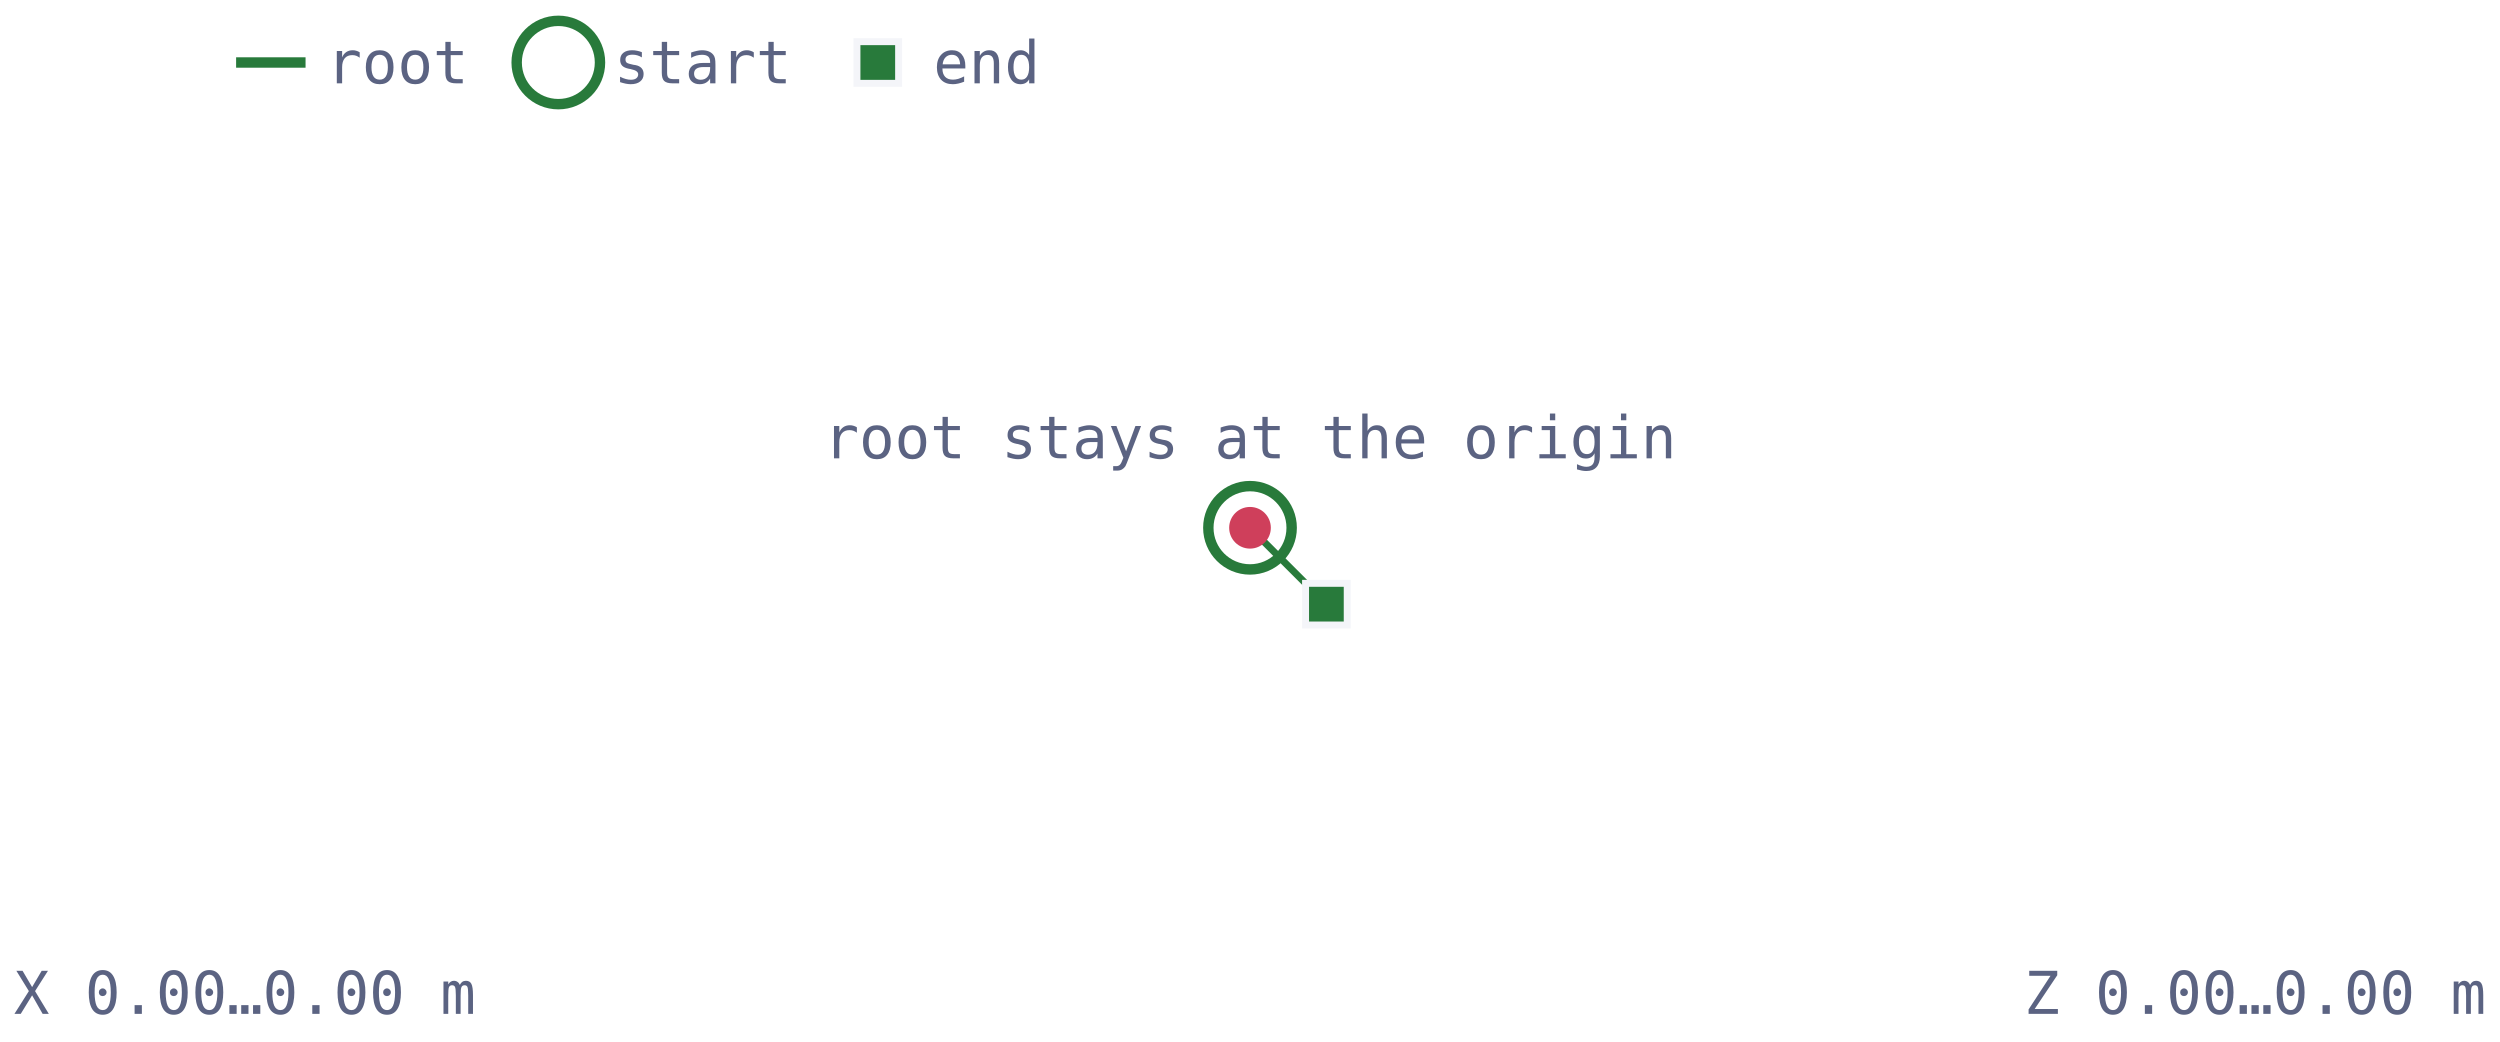
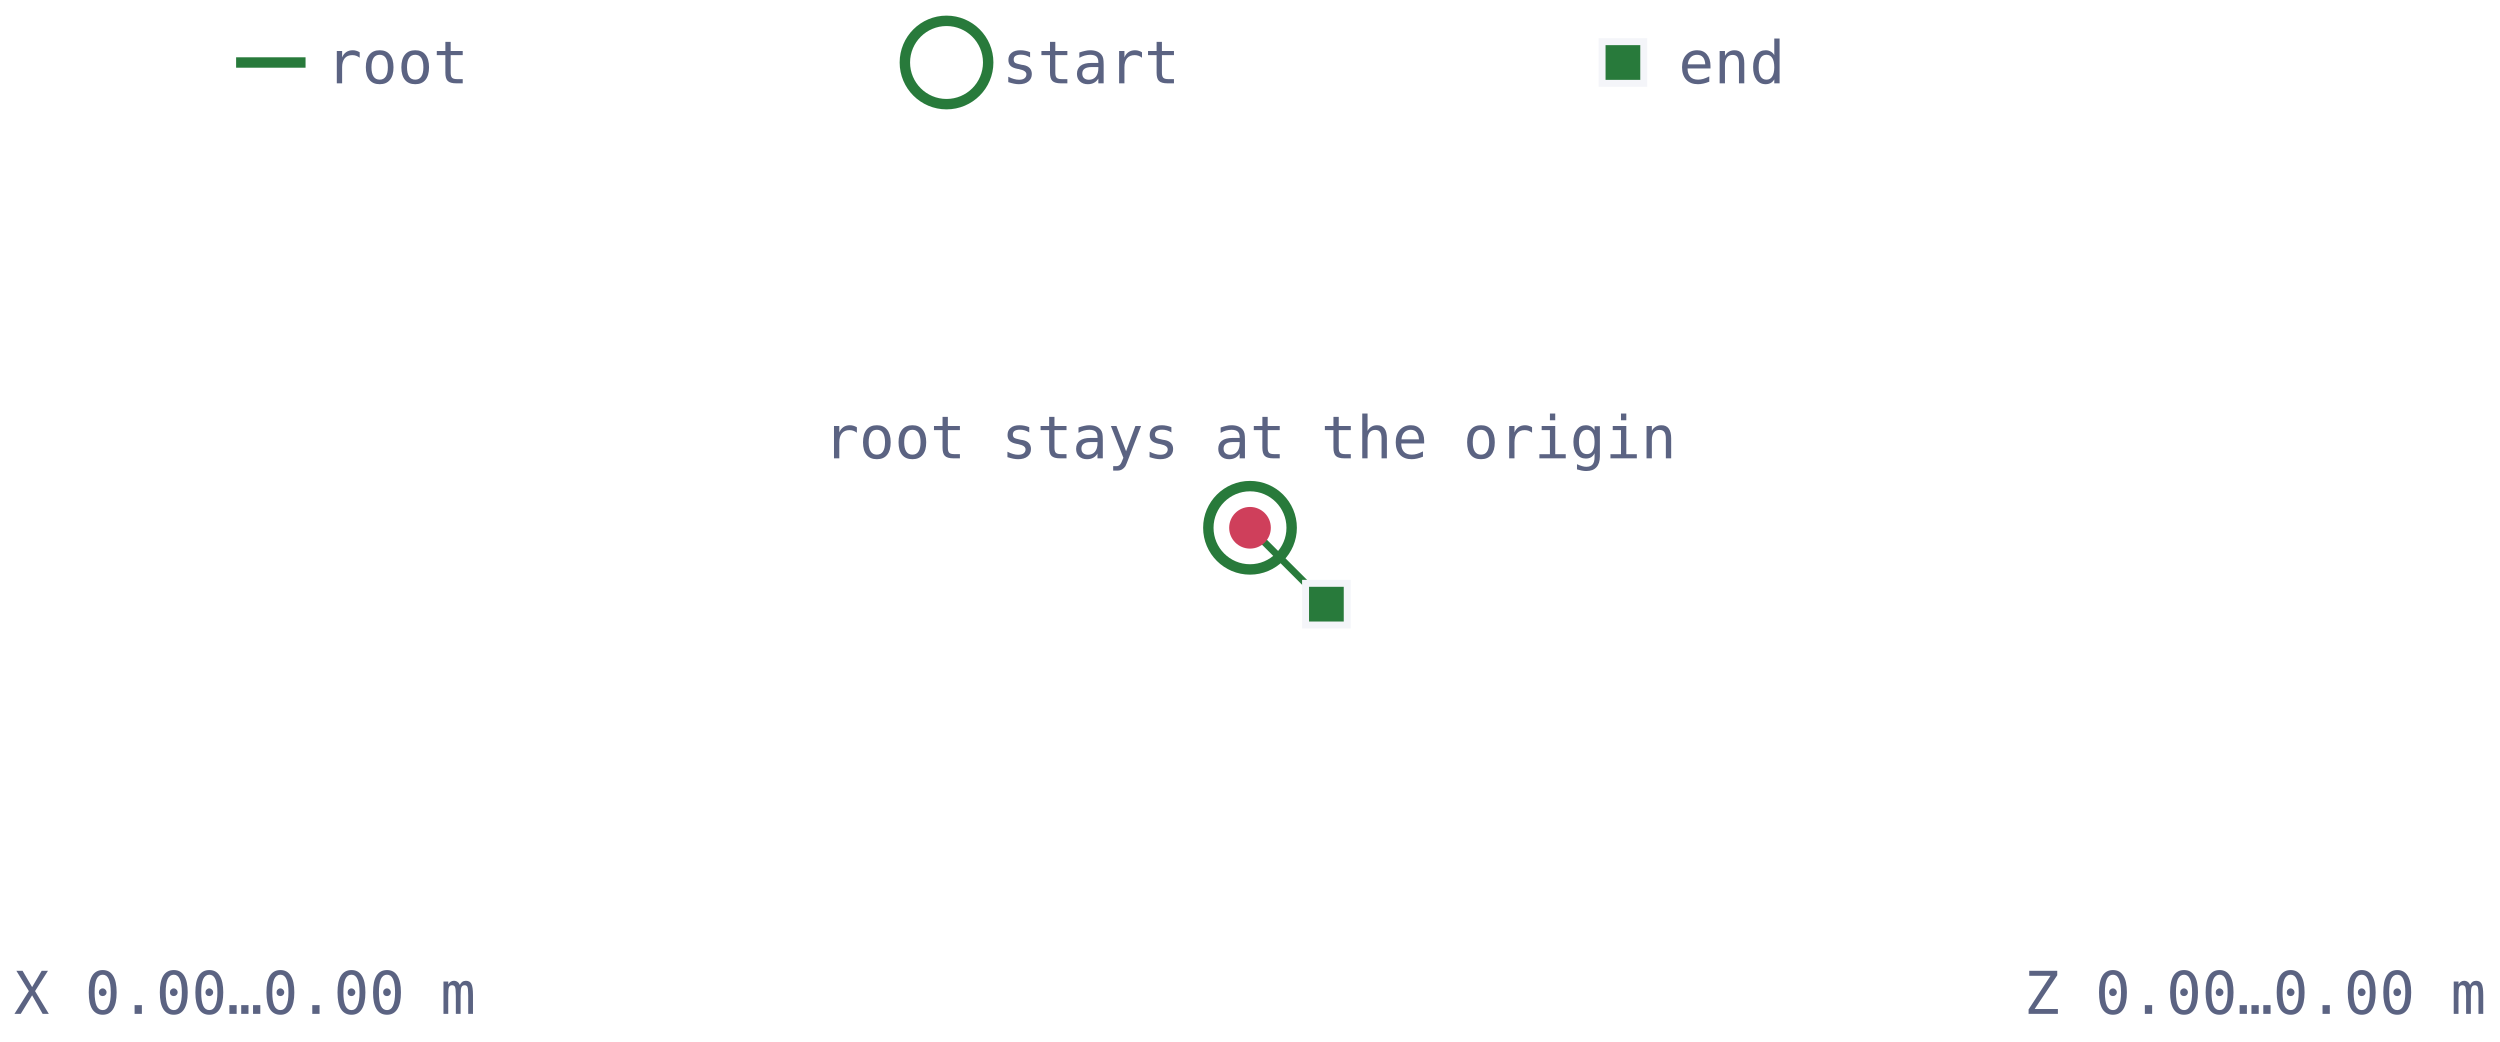
<svg xmlns="http://www.w3.org/2000/svg" id="chart-walk-root-path" viewBox="0 0 360 150" width="100%" role="img" aria-label="walk — root path (top-down): the root does not move, staying at X 0.00 m, Z 0.00 m for all 33 frames">
-   <style>#chart-walk-root-path .series-left,#chart-walk-root-path .series-right,#chart-walk-root-path .series-diff,#chart-walk-root-path .root-path,#chart-walk-root-path .pathstart{fill:none;stroke-width:1.5}#chart-walk-root-path .pathend{stroke-width:1}#chart-walk-root-path .pathleader{fill:none;stroke-width:1}#chart-walk-root-path .series-diff{opacity:.6;stroke-dasharray:4 3}#chart-walk-root-path .series-member-0{fill:none;stroke-width:1.5}#chart-walk-root-path .anchor-member-0{stroke-width:2.5}#chart-walk-root-path .series-member-1{fill:none;stroke-width:1.5}#chart-walk-root-path .anchor-member-1{stroke-width:2.5}#chart-walk-root-path .series-member-1,#chart-walk-root-path .anchor-member-1{stroke-dasharray:7 4}#chart-walk-root-path .series-member-2{fill:none;stroke-width:1.5}#chart-walk-root-path .anchor-member-2{stroke-width:2.5}#chart-walk-root-path .series-member-2,#chart-walk-root-path .anchor-member-2{stroke-dasharray:2 3}#chart-walk-root-path .series-member-3{fill:none;stroke-width:1.5}#chart-walk-root-path .anchor-member-3{stroke-width:2.5}#chart-walk-root-path .series-member-3,#chart-walk-root-path .anchor-member-3{stroke-dasharray:12 5}#chart-walk-root-path .series-member-4{fill:none;stroke-width:1.5}#chart-walk-root-path .anchor-member-4{stroke-width:2.5}#chart-walk-root-path .series-member-4,#chart-walk-root-path .anchor-member-4{stroke-dasharray:4 2 1 2}#chart-walk-root-path .series-member-5{fill:none;stroke-width:1.5}#chart-walk-root-path .anchor-member-5{stroke-width:2.5}#chart-walk-root-path .series-member-5,#chart-walk-root-path .anchor-member-5{stroke-dasharray:1 4}#chart-walk-root-path .phase-band{opacity:.16}#chart-walk-root-path text{font:8.5px ui-monospace,monospace}#chart-walk-root-path .series-left{stroke:var(--as-accent,#3b67d6)}#chart-walk-root-path .series-right{stroke:var(--as-warning,#946414)}#chart-walk-root-path .series-diff{stroke:var(--as-muted,#5b6382)}#chart-walk-root-path .root-path{stroke:var(--as-pass,#287a3b)}#chart-walk-root-path .pathdot{fill:var(--as-error,#cf3f5b)}#chart-walk-root-path .pathstart{stroke:var(--as-pass,#287a3b)}#chart-walk-root-path .pathend{fill:var(--as-pass,#287a3b)}#chart-walk-root-path .pathend{stroke:var(--as-ground,#f4f5f9)}#chart-walk-root-path .pathleader{stroke:var(--as-pass,#287a3b)}#chart-walk-root-path text{fill:var(--as-muted,#5b6382)}#chart-walk-root-path .series-member-0{stroke:var(--as-accent,#3b67d6)}#chart-walk-root-path .anchor-member-0{stroke:var(--as-accent,#3b67d6)}#chart-walk-root-path .series-member-1{stroke:var(--as-warning,#946414)}#chart-walk-root-path .anchor-member-1{stroke:var(--as-warning,#946414)}#chart-walk-root-path .series-member-2{stroke:var(--as-pass,#287a3b)}#chart-walk-root-path .anchor-member-2{stroke:var(--as-pass,#287a3b)}#chart-walk-root-path .series-member-3{stroke:var(--as-note,#6b7390)}#chart-walk-root-path .anchor-member-3{stroke:var(--as-note,#6b7390)}#chart-walk-root-path .series-member-4{stroke:var(--as-error,#cf3f5b)}#chart-walk-root-path .anchor-member-4{stroke:var(--as-error,#cf3f5b)}#chart-walk-root-path .series-member-5{stroke:var(--as-muted,#5b6382)}#chart-walk-root-path .anchor-member-5{stroke:var(--as-muted,#5b6382)}#chart-walk-root-path .phase-band{fill:var(--as-pass,#287a3b)}@media (prefers-color-scheme:dark){#chart-walk-root-path .series-left{stroke:var(--as-accent,#7aa2f7)}#chart-walk-root-path .series-right{stroke:var(--as-warning,#e0af68)}#chart-walk-root-path .series-diff{stroke:var(--as-muted,#9099b2)}#chart-walk-root-path .root-path{stroke:var(--as-pass,#9ece6a)}#chart-walk-root-path .pathdot{fill:var(--as-error,#f7768e)}#chart-walk-root-path .pathstart{stroke:var(--as-pass,#9ece6a)}#chart-walk-root-path .pathend{fill:var(--as-pass,#9ece6a)}#chart-walk-root-path .pathend{stroke:var(--as-ground,#17171f)}#chart-walk-root-path .pathleader{stroke:var(--as-pass,#9ece6a)}#chart-walk-root-path text{fill:var(--as-muted,#9099b2)}#chart-walk-root-path .series-member-0{stroke:var(--as-accent,#7aa2f7)}#chart-walk-root-path .anchor-member-0{stroke:var(--as-accent,#7aa2f7)}#chart-walk-root-path .series-member-1{stroke:var(--as-warning,#e0af68)}#chart-walk-root-path .anchor-member-1{stroke:var(--as-warning,#e0af68)}#chart-walk-root-path .series-member-2{stroke:var(--as-pass,#9ece6a)}#chart-walk-root-path .anchor-member-2{stroke:var(--as-pass,#9ece6a)}#chart-walk-root-path .series-member-3{stroke:var(--as-note,#bb9af7)}#chart-walk-root-path .anchor-member-3{stroke:var(--as-note,#bb9af7)}#chart-walk-root-path .series-member-4{stroke:var(--as-error,#f7768e)}#chart-walk-root-path .anchor-member-4{stroke:var(--as-error,#f7768e)}#chart-walk-root-path .series-member-5{stroke:var(--as-muted,#9099b2)}#chart-walk-root-path .anchor-member-5{stroke:var(--as-muted,#9099b2)}#chart-walk-root-path .phase-band{fill:var(--as-pass,#9ece6a)}}</style>
+   <style>#chart-walk-root-path .series-left,#chart-walk-root-path .series-right,#chart-walk-root-path .series-diff,#chart-walk-root-path .root-path,#chart-walk-root-path .pathstart{fill:none;stroke-width:1.5}#chart-walk-root-path .pathend{stroke-width:1}#chart-walk-root-path .pathleader{fill:none;stroke-width:1}#chart-walk-root-path .series-diff{opacity:.6;stroke-dasharray:4 3}#chart-walk-root-path .series-member-0{fill:none;stroke-width:1.5}#chart-walk-root-path .anchor-member-0{stroke-width:2.5}#chart-walk-root-path .series-member-1{fill:none;stroke-width:1.5}#chart-walk-root-path .anchor-member-1{stroke-width:2.5}#chart-walk-root-path path.series-member-1{stroke-dasharray:7 4}#chart-walk-root-path .series-member-2{fill:none;stroke-width:1.5}#chart-walk-root-path .anchor-member-2{stroke-width:2.5}#chart-walk-root-path path.series-member-2{stroke-dasharray:2 3}#chart-walk-root-path .series-member-3{fill:none;stroke-width:1.5}#chart-walk-root-path .anchor-member-3{stroke-width:2.5}#chart-walk-root-path path.series-member-3{stroke-dasharray:12 5}#chart-walk-root-path .series-member-4{fill:none;stroke-width:1.5}#chart-walk-root-path .anchor-member-4{stroke-width:2.5}#chart-walk-root-path path.series-member-4{stroke-dasharray:4 2 1 2}#chart-walk-root-path .series-member-5{fill:none;stroke-width:1.5}#chart-walk-root-path .anchor-member-5{stroke-width:2.5}#chart-walk-root-path path.series-member-5{stroke-dasharray:1 4}#chart-walk-root-path .phase-band{opacity:.16}#chart-walk-root-path text{font:8.5px ui-monospace,monospace}#chart-walk-root-path .series-left{stroke:var(--as-accent,#3b67d6)}#chart-walk-root-path .series-right{stroke:var(--as-warning,#946414)}#chart-walk-root-path .series-diff{stroke:var(--as-muted,#5b6382)}#chart-walk-root-path .root-path{stroke:var(--as-pass,#287a3b)}#chart-walk-root-path .pathdot{fill:var(--as-error,#cf3f5b)}#chart-walk-root-path .pathstart{stroke:var(--as-pass,#287a3b)}#chart-walk-root-path .pathend{fill:var(--as-pass,#287a3b)}#chart-walk-root-path .pathend{stroke:var(--as-ground,#f4f5f9)}#chart-walk-root-path .pathleader{stroke:var(--as-pass,#287a3b)}#chart-walk-root-path text{fill:var(--as-muted,#5b6382)}#chart-walk-root-path .series-member-0{stroke:var(--as-accent,#3b67d6)}#chart-walk-root-path .anchor-member-0{stroke:var(--as-accent,#3b67d6)}#chart-walk-root-path .series-member-1{stroke:var(--as-warning,#946414)}#chart-walk-root-path .anchor-member-1{stroke:var(--as-warning,#946414)}#chart-walk-root-path .series-member-2{stroke:var(--as-pass,#287a3b)}#chart-walk-root-path .anchor-member-2{stroke:var(--as-pass,#287a3b)}#chart-walk-root-path .series-member-3{stroke:var(--as-note,#6b7390)}#chart-walk-root-path .anchor-member-3{stroke:var(--as-note,#6b7390)}#chart-walk-root-path .series-member-4{stroke:var(--as-error,#cf3f5b)}#chart-walk-root-path .anchor-member-4{stroke:var(--as-error,#cf3f5b)}#chart-walk-root-path .series-member-5{stroke:var(--as-muted,#5b6382)}#chart-walk-root-path .anchor-member-5{stroke:var(--as-muted,#5b6382)}#chart-walk-root-path .phase-band{fill:var(--as-pass,#287a3b)}@media (prefers-color-scheme:dark){#chart-walk-root-path .series-left{stroke:var(--as-accent,#7aa2f7)}#chart-walk-root-path .series-right{stroke:var(--as-warning,#e0af68)}#chart-walk-root-path .series-diff{stroke:var(--as-muted,#9099b2)}#chart-walk-root-path .root-path{stroke:var(--as-pass,#9ece6a)}#chart-walk-root-path .pathdot{fill:var(--as-error,#f7768e)}#chart-walk-root-path .pathstart{stroke:var(--as-pass,#9ece6a)}#chart-walk-root-path .pathend{fill:var(--as-pass,#9ece6a)}#chart-walk-root-path .pathend{stroke:var(--as-ground,#17171f)}#chart-walk-root-path .pathleader{stroke:var(--as-pass,#9ece6a)}#chart-walk-root-path text{fill:var(--as-muted,#9099b2)}#chart-walk-root-path .series-member-0{stroke:var(--as-accent,#7aa2f7)}#chart-walk-root-path .anchor-member-0{stroke:var(--as-accent,#7aa2f7)}#chart-walk-root-path .series-member-1{stroke:var(--as-warning,#e0af68)}#chart-walk-root-path .anchor-member-1{stroke:var(--as-warning,#e0af68)}#chart-walk-root-path .series-member-2{stroke:var(--as-pass,#9ece6a)}#chart-walk-root-path .anchor-member-2{stroke:var(--as-pass,#9ece6a)}#chart-walk-root-path .series-member-3{stroke:var(--as-note,#bb9af7)}#chart-walk-root-path .anchor-member-3{stroke:var(--as-note,#bb9af7)}#chart-walk-root-path .series-member-4{stroke:var(--as-error,#f7768e)}#chart-walk-root-path .anchor-member-4{stroke:var(--as-error,#f7768e)}#chart-walk-root-path .series-member-5{stroke:var(--as-muted,#9099b2)}#chart-walk-root-path .anchor-member-5{stroke:var(--as-muted,#9099b2)}#chart-walk-root-path .phase-band{fill:var(--as-pass,#9ece6a)}}</style>
  <line class="root-path" x1="34.0" x2="44.0" y1="9" y2="9" />
  <text class="legend" x="47.0" y="12.0">root</text>
-   <circle class="pathstart" cx="80.4" cy="9" r="6" />
-   <text class="legend" x="88.4" y="12.0">start</text>
-   <rect class="pathend" x="123.4" y="6.0" width="6" height="6" />
-   <text class="legend" x="134.4" y="12.0">end</text>
+   <circle class="pathstart" cx="136.3" cy="9" r="6" />
+   <text class="legend" x="144.3" y="12.0">start</text>
+   <rect class="pathend" x="230.7" y="6.0" width="6" height="6" />
+   <text class="legend" x="241.7" y="12.0">end</text>
  <path class="root-path" d="M180.0,76.0L180.0,76.0L180.0,76.0L180.0,76.0L180.0,76.0L180.0,76.0L180.0,76.0L180.0,76.0L180.0,76.0L180.0,76.0L180.0,76.0L180.0,76.0L180.0,76.0L180.0,76.0L180.0,76.0L180.0,76.0L180.0,76.0L180.0,76.0L180.0,76.0L180.0,76.0L180.0,76.0L180.0,76.0L180.0,76.0L180.0,76.0L180.0,76.0L180.0,76.0L180.0,76.0L180.0,76.0L180.0,76.0L180.0,76.0L180.0,76.0L180.0,76.0L180.0,76.0" fill="none" />
  <circle class="pathstart" cx="180.0" cy="76.0" r="6" />
  <line class="pathleader" x1="180.0" y1="76.0" x2="191.0" y2="87.0" />
  <rect class="pathend" x="188.0" y="84.0" width="6" height="6" />
  <circle class="pathdot" r="3" cx="180.0" cy="76.0" />
  <text class="axis" x="180.0" y="66.0" text-anchor="middle">root stays at the origin</text>
  <text class="axis" x="2.0" y="146.0">X 0.00…0.00 m</text>
  <text class="axis" x="358.0" y="146.0" text-anchor="end">Z 0.00…0.00 m</text>
</svg>
